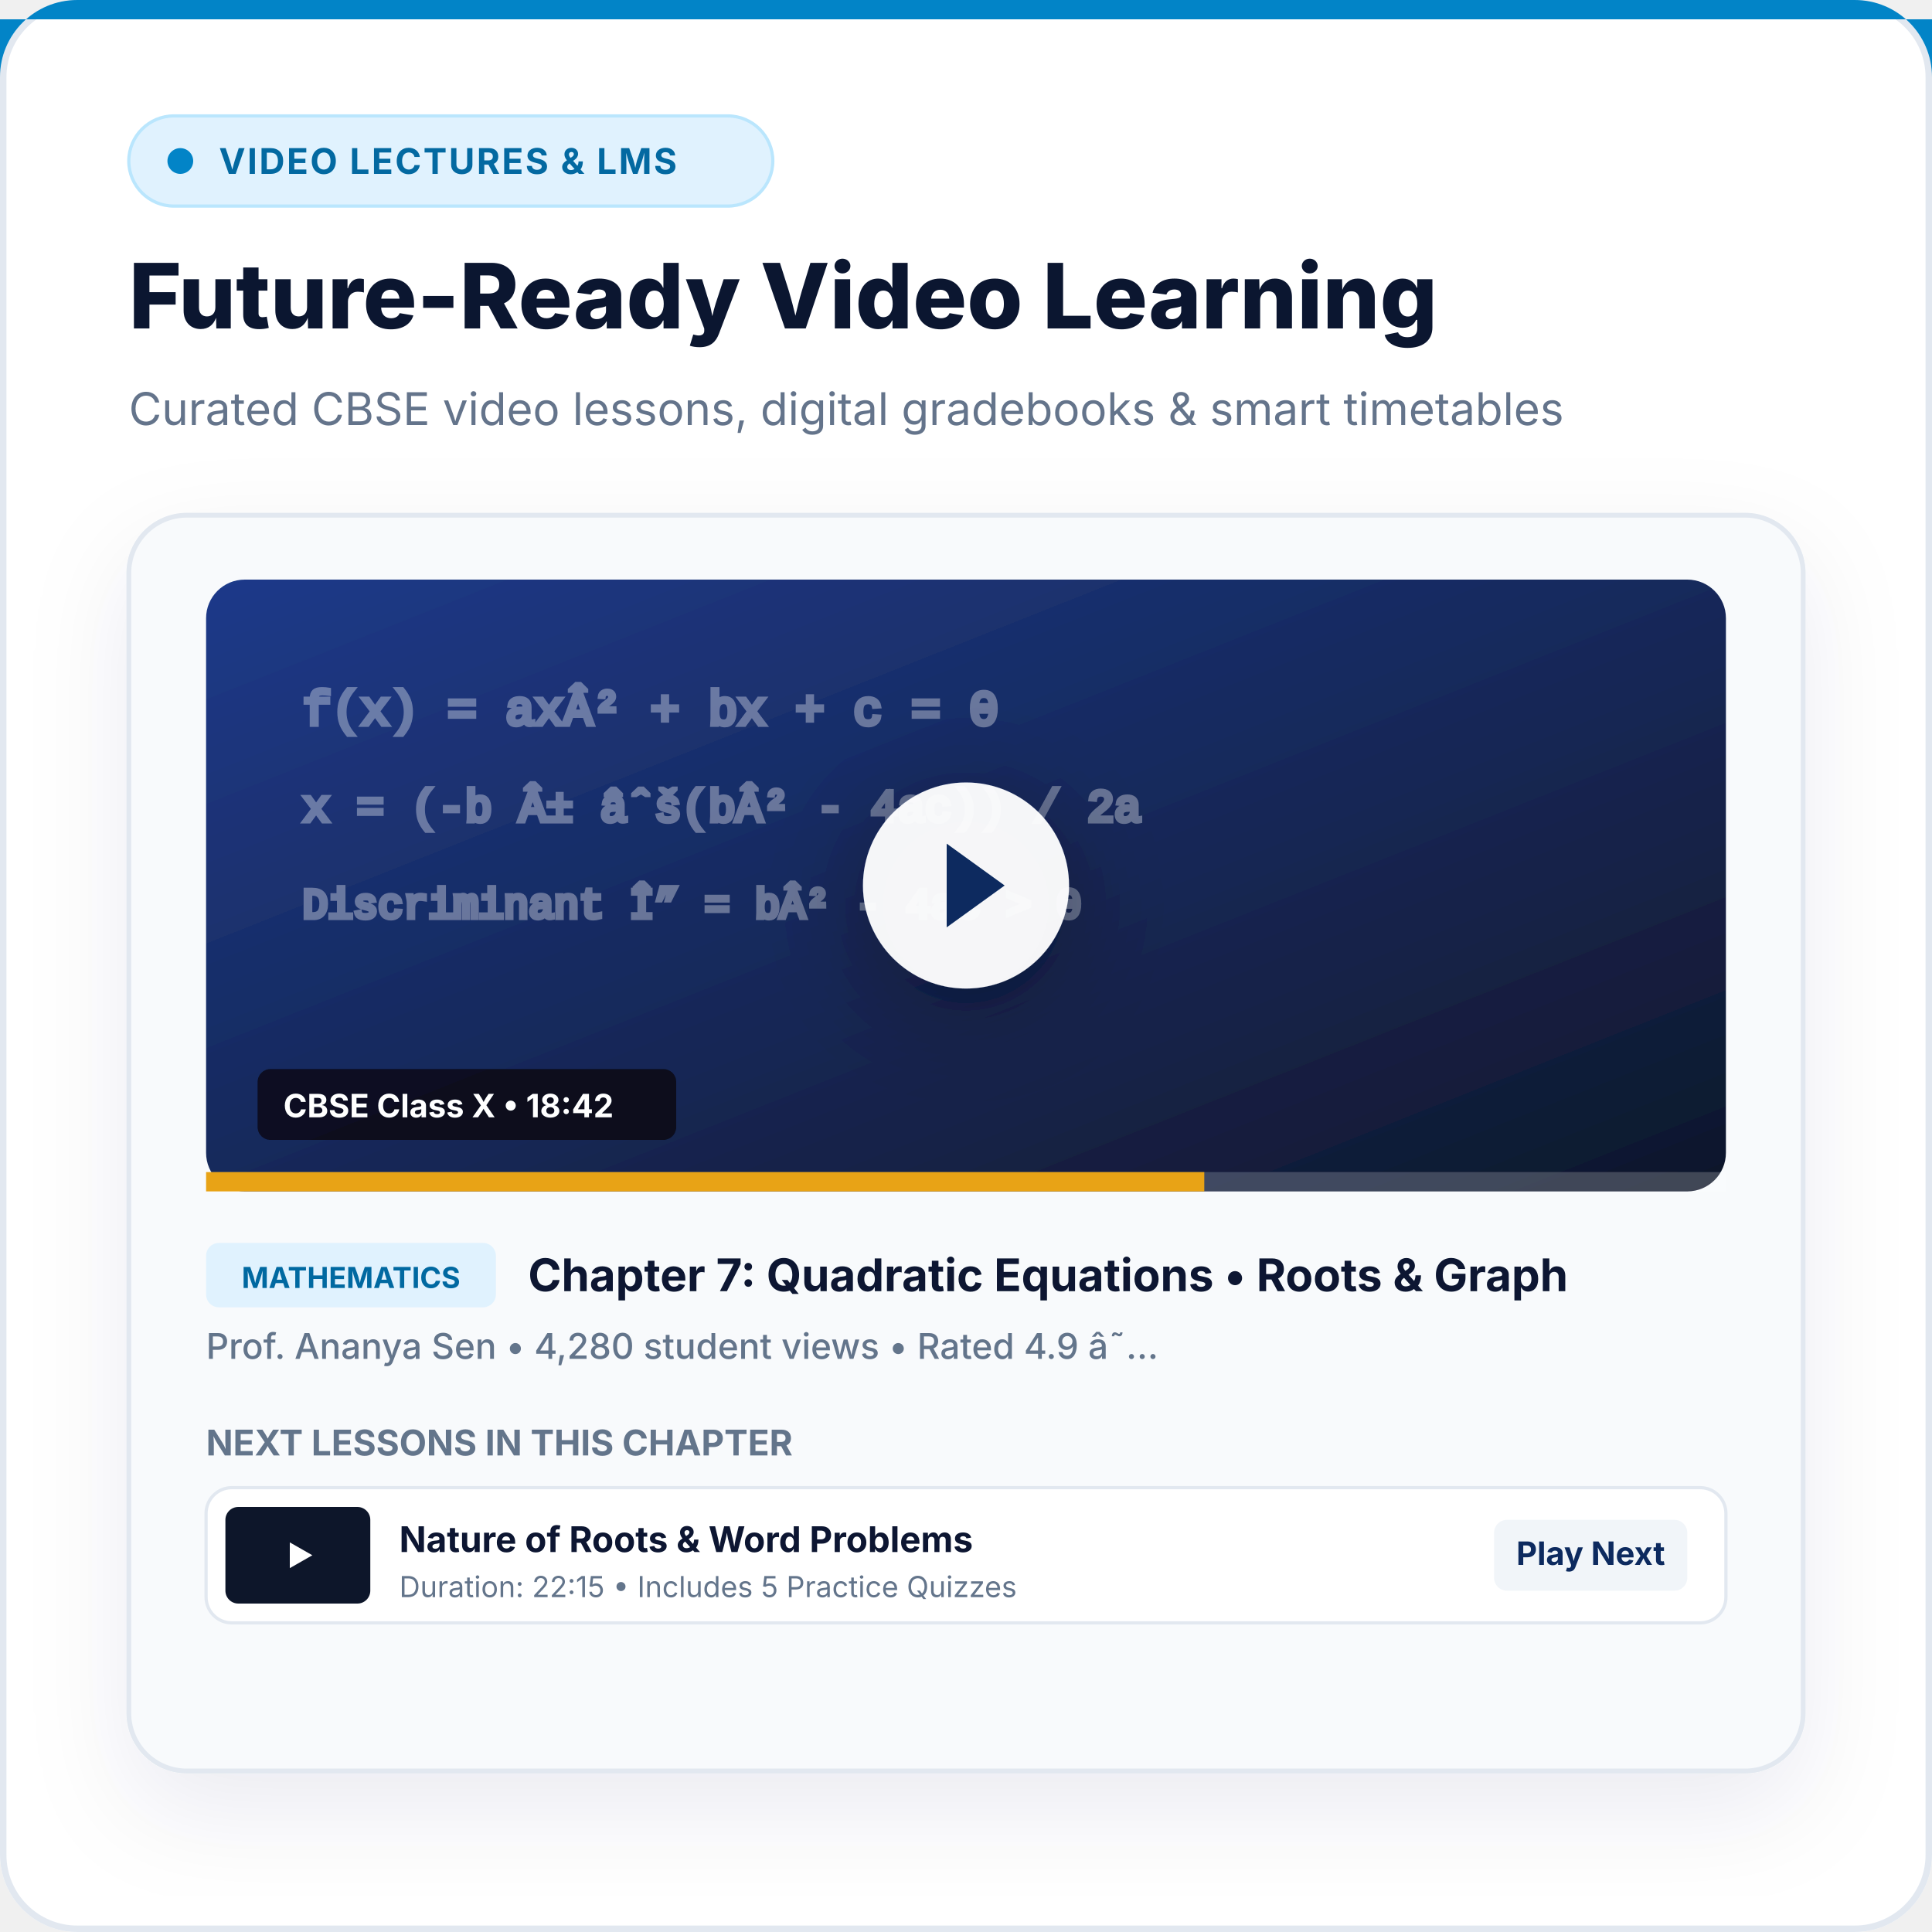
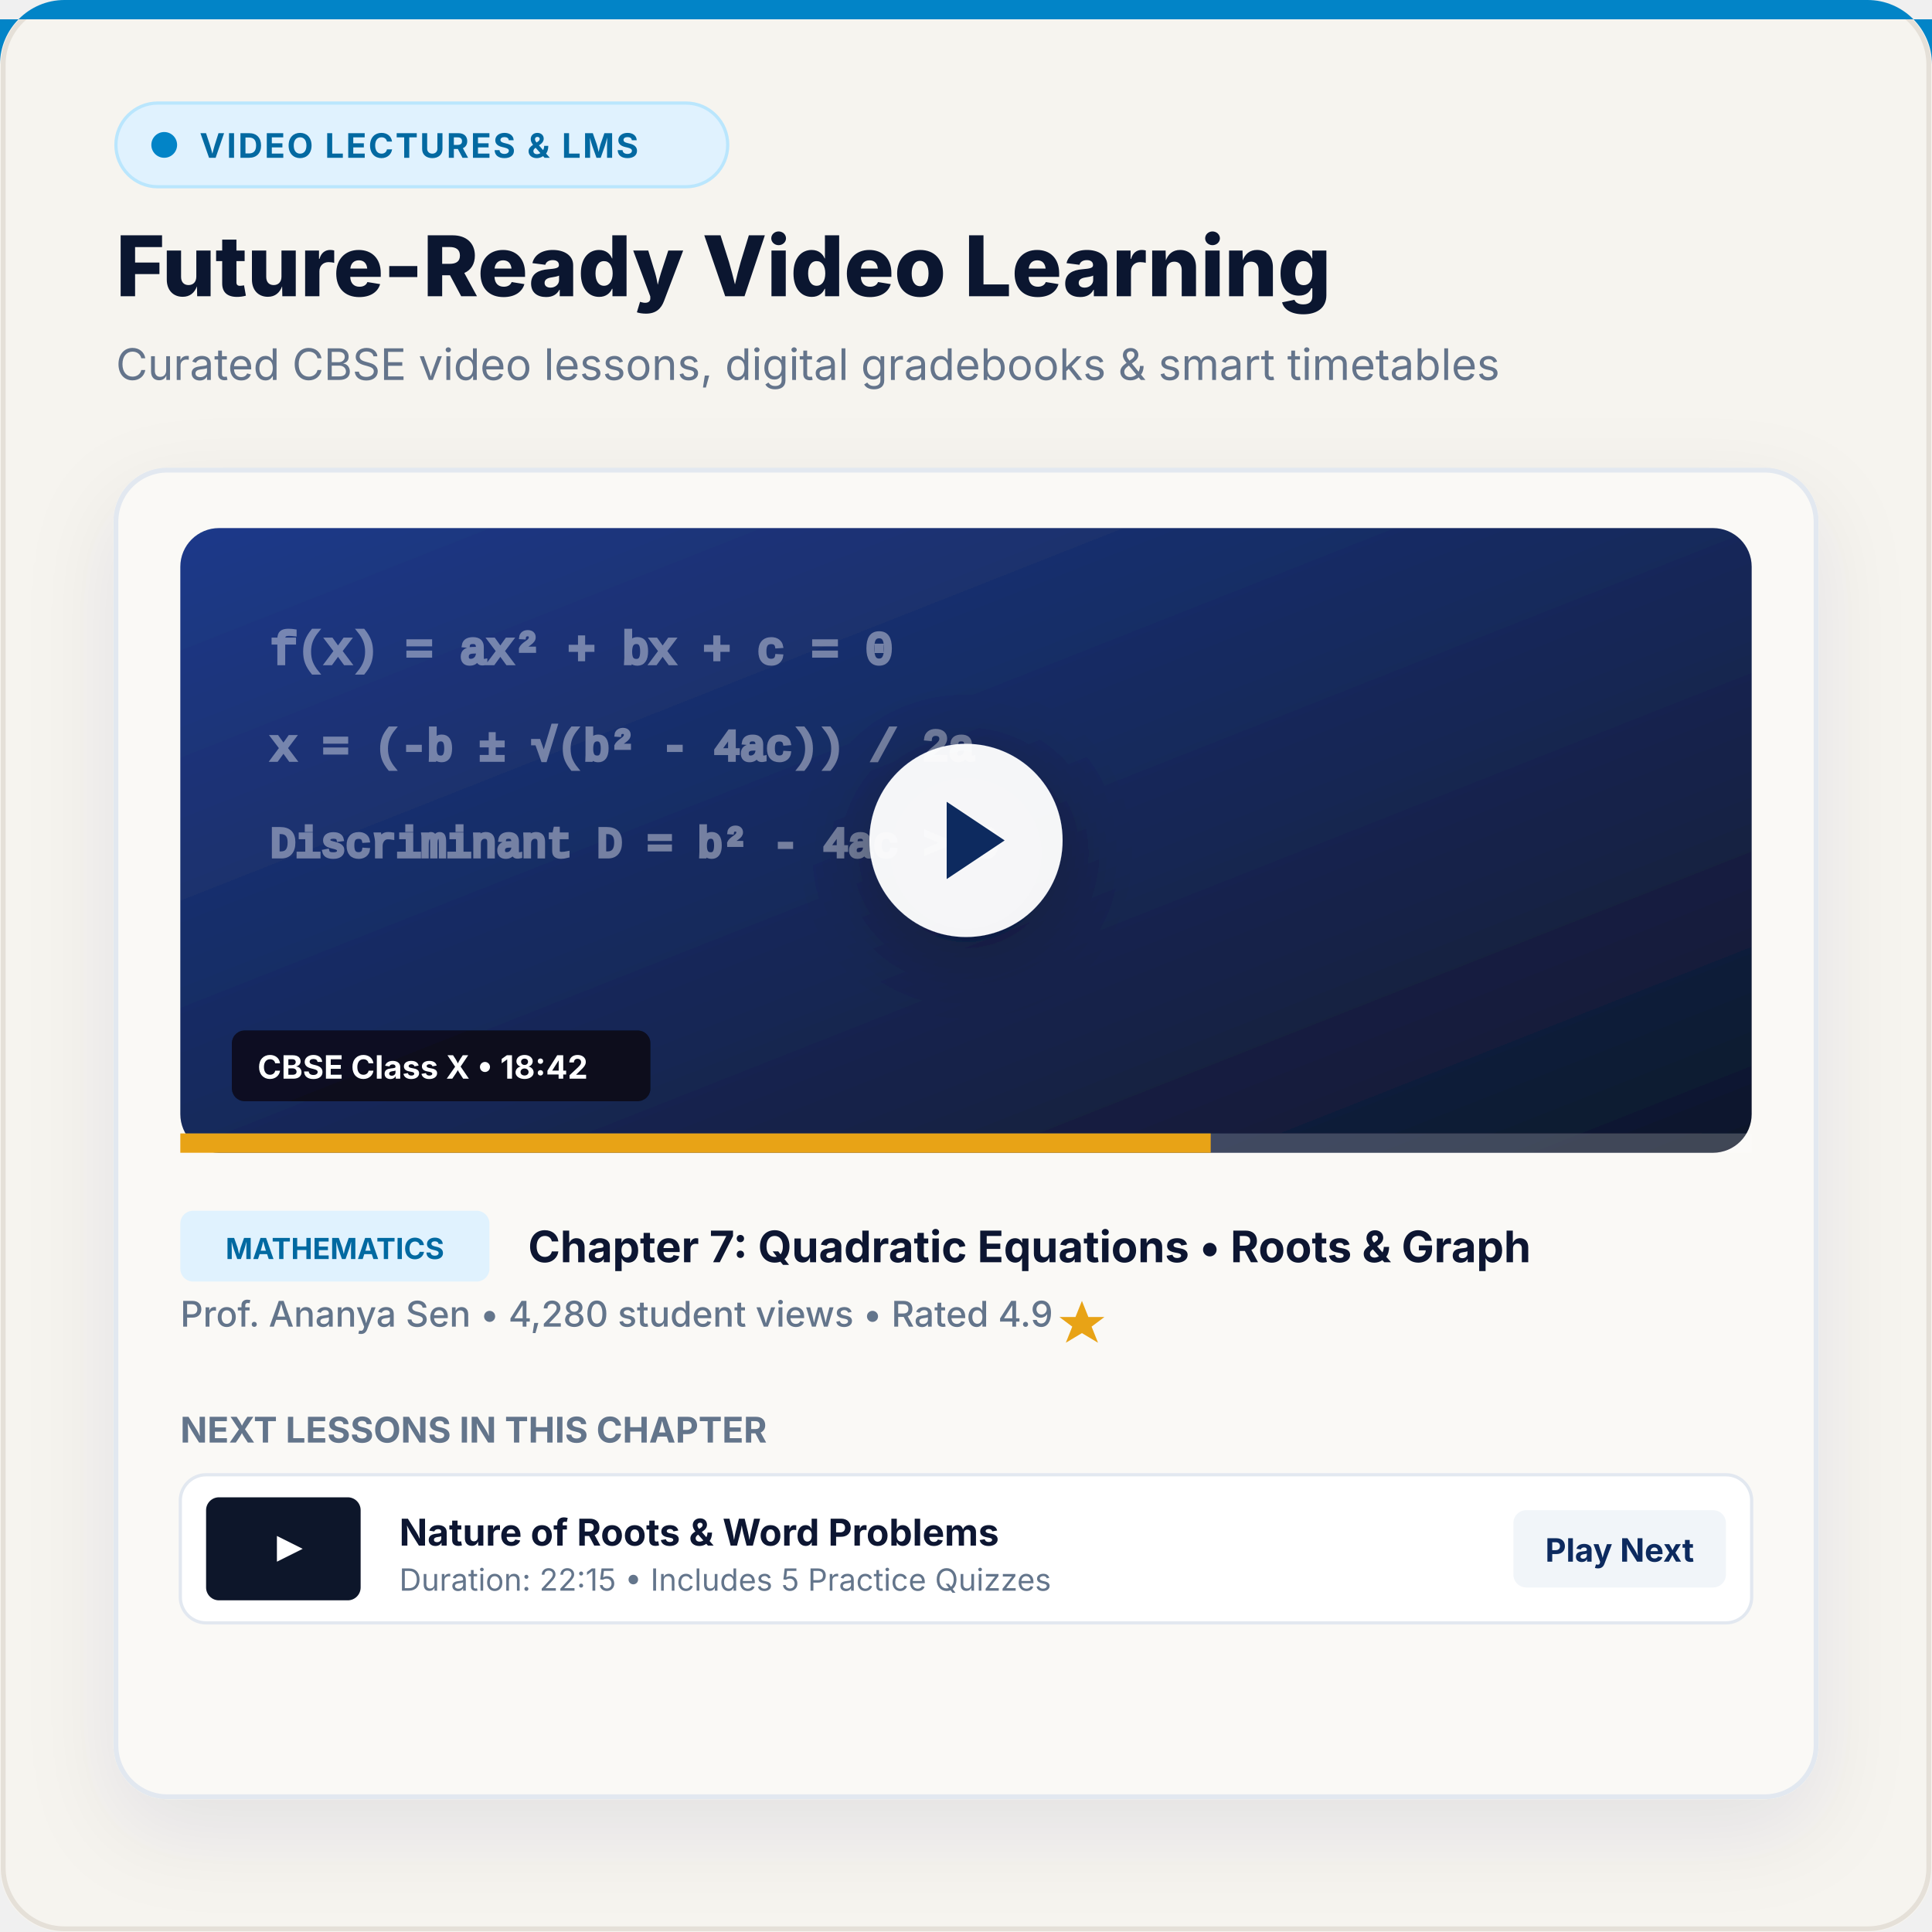
<svg xmlns="http://www.w3.org/2000/svg" viewBox="0 0 600 600" width="600" height="600" fill="none">
  <defs>
    <filter id="shadowClass" x="-10%" y="-10%" width="120%" height="120%">
-       <feDropShadow dx="0" dy="12" stdDeviation="16" flood-color="#0A2A5E" flood-opacity="0.08" />
+       <feDropShadow dx="0" dy="10" stdDeviation="14" flood-color="#0A2A5E" flood-opacity="0.08" />
    </filter>
    <linearGradient id="videoThumbGrad" x1="0%" y1="0%" x2="100%" y2="100%">
      <stop offset="0%" stop-color="#1E3A8A" />
      <stop offset="100%" stop-color="#0F172A" />
    </linearGradient>
  </defs>
-   <rect width="600" height="600" rx="24" fill="#FFFFFF" />
-   <rect x="1" y="1" width="598" height="598" rx="23" stroke="#E2E8F0" stroke-width="2" />
-   <path d="M0 24 C0 10.7 10.7 0 24 0 L576 0 C589.3 0 600 10.7 600 24 L600 6 L0 6 Z" fill="#0284C7" />
-   <g transform="translate(40, 36)">
-     <rect width="200" height="28" rx="14" fill="#E0F2FE" stroke="#BAE6FD" />
-     <circle cx="16" cy="14" r="4" fill="#0284C7" />
-     <text x="28" y="18" font-family="'Inter', sans-serif" font-weight="700" font-size="11" fill="#0369A1" letter-spacing="0.6">VIDEO LECTURES &amp; LMS</text>
-     <text x="0" y="66" font-family="'Inter', sans-serif" font-weight="800" font-size="28" fill="#0B1630">Future-Ready Video Learning</text>
-     <text x="0" y="96" font-family="'Inter', sans-serif" font-weight="400" font-size="14" fill="#64748B">Curated CBSE video lessons, digital gradebooks &amp; smart timetables</text>
+   <rect width="600" height="600" rx="20" fill="#F6F4EF" />
+   <rect x="1" y="1" width="598" height="598" rx="19" stroke="#E5E0D8" stroke-width="1.5" />
+   <path d="M0 20 C0 9 9 0 20 0 L580 0 C591 0 600 9 600 20 L600 6 L0 6 Z" fill="#0284C7" />
+   <g transform="translate(36, 32)">
+     <rect width="190" height="26" rx="13" fill="#E0F2FE" stroke="#BAE6FD" />
+     <circle cx="15" cy="13" r="4" fill="#0284C7" />
+     <text x="26" y="17" font-family="'Inter', -apple-system, sans-serif" font-weight="700" font-size="10.5" fill="#0369A1" letter-spacing="0.6">VIDEO LECTURES &amp; LMS</text>
+     <text x="0" y="60" font-family="'Inter', -apple-system, sans-serif" font-weight="800" font-size="26" fill="#0B1630">Future-Ready Video Learning</text>
+     <text x="0" y="86" font-family="'Inter', -apple-system, sans-serif" font-weight="400" font-size="13.5" fill="#64748B">Curated CBSE video lessons, digital gradebooks &amp; smart timetables</text>
  </g>
-   <g transform="translate(40, 160)" filter="url(#shadowClass)">
-     <rect width="520" height="390" rx="18" fill="#F8FAFC" stroke="#E2E8F0" stroke-width="1.5" />
-     <g transform="translate(24, 20)">
-       <rect width="472" height="190" rx="12" fill="url(#videoThumbGrad)" />
-       <g opacity="0.35" stroke="#FFFFFF" stroke-width="1.5">
-         <text x="30" y="45" font-family="'Courier New', monospace" font-size="15" fill="#FFFFFF">f(x) = axÂ² + bx + c = 0</text>
-         <text x="30" y="75" font-family="'Courier New', monospace" font-size="14" fill="#FFFFFF">x = (-b Â± âˆš(bÂ² - 4ac)) / 2a</text>
-         <text x="30" y="105" font-family="'Courier New', monospace" font-size="13" fill="#FFFFFF">Discriminant Î” = bÂ² - 4ac &gt; 0</text>
+   <g transform="translate(36, 146)" filter="url(#shadowClass)">
+     <rect width="528" height="412" rx="16" fill="#FAF9F6" stroke="#E2E8F0" stroke-width="1.5" />
+     <g transform="translate(20, 18)">
+       <rect width="488" height="194" rx="12" fill="url(#videoThumbGrad)" />
+       <g opacity="0.4" stroke="#FFFFFF" stroke-width="1.2">
+         <text x="28" y="42" font-family="'Courier New', monospace" font-size="14" fill="#FFFFFF">f(x) = ax² + bx + c = 0</text>
+         <text x="28" y="72" font-family="'Courier New', monospace" font-size="13.5" fill="#FFFFFF">x = (-b ± √(b² - 4ac)) / 2a</text>
+         <text x="28" y="102" font-family="'Courier New', monospace" font-size="13" fill="#FFFFFF">Discriminant D = b² - 4ac &gt; 0</text>
      </g>
-       <circle cx="236" cy="95" r="32" fill="rgba(255,255,255,0.95)" filter="drop-shadow(0 6px 16px rgba(0,0,0,0.4))" />
-       <polygon points="230,82 248,95 230,108" fill="#0A2A5E" />
-       <rect x="16" y="152" width="130" height="22" rx="4" fill="rgba(0,0,0,0.65)" />
-       <text x="24" y="167" font-family="'Inter', sans-serif" font-size="10" font-weight="700" fill="#FFFFFF">CBSE Class X • 18:42</text>
-       <rect x="0" y="184" width="472" height="6" fill="rgba(255,255,255,0.2)" />
-       <rect x="0" y="184" width="310" height="6" fill="#E8A317" />
+       <circle cx="244" cy="97" r="30" fill="rgba(255,255,255,0.95)" filter="drop-shadow(0 4px 12px rgba(0,0,0,0.35))" />
+       <polygon points="238,85 256,97 238,109" fill="#0A2A5E" />
+       <rect x="16" y="156" width="130" height="22" rx="4" fill="rgba(0,0,0,0.65)" />
+       <text x="24" y="171" font-family="'Inter', sans-serif" font-size="10" font-weight="700" fill="#FFFFFF">CBSE Class X • 18:42</text>
+       <rect x="0" y="188" width="488" height="6" fill="rgba(255,255,255,0.2)" />
+       <rect x="0" y="188" width="320" height="6" fill="#E8A317" />
    </g>
-     <g transform="translate(24, 226)">
-       <rect width="90" height="20" rx="4" fill="#E0F2FE" />
-       <text x="45" y="14" font-family="'Inter', sans-serif" font-size="9" font-weight="700" fill="#0369A1" text-anchor="middle">MATHEMATICS</text>
-       <text x="100" y="15" font-family="'Inter', sans-serif" font-size="14" font-weight="700" fill="#0B1630">Chapter 7: Quadratic Equations • Roots &amp; Graph</text>
-       <text x="0" y="36" font-family="'Inter', sans-serif" font-size="11" font-weight="500" fill="#64748B">Prof. Ananya Sen • 4,280 student views • Rated 4.9 â˜…</text>
+     <g transform="translate(20, 230)">
+       <rect width="96" height="22" rx="4" fill="#E0F2FE" />
+       <text x="48" y="15" font-family="'Inter', sans-serif" font-size="9" font-weight="700" fill="#0369A1" text-anchor="middle">MATHEMATICS</text>
+       <text x="108" y="16" font-family="'Inter', sans-serif" font-size="13.5" font-weight="700" fill="#0B1630">Chapter 7: Quadratic Equations • Roots &amp; Graph</text>
+       <g transform="translate(0, 36)">
+         <text x="0" y="0" font-family="'Inter', sans-serif" font-size="11" font-weight="500" fill="#64748B">Prof. Ananya Sen • 4,280 student views • Rated 4.9</text>
+         <polygon points="280,-8 282,-3 287,-3 283,0 285,5 280,2 275,5 277,0 273,-3 278,-3" fill="#E8A317" />
+       </g>
    </g>
-     <g transform="translate(24, 280)">
+     <g transform="translate(20, 290)">
      <text x="0" y="12" font-family="'Inter', sans-serif" font-size="11" font-weight="700" fill="#64748B">NEXT LESSONS IN THIS CHAPTER</text>
      <g transform="translate(0, 22)">
-         <rect width="472" height="42" rx="8" fill="#FFFFFF" stroke="#E2E8F0" />
-         <rect x="6" y="6" width="45" height="30" rx="4" fill="#0F172A" />
-         <polygon points="26,17 33,21 26,25" fill="#FFFFFF" />
-         <text x="60" y="20" font-family="'Inter', sans-serif" font-size="11" font-weight="700" fill="#0B1630">Nature of Roots &amp; Word Problems</text>
-         <text x="60" y="34" font-family="'Inter', sans-serif" font-size="9" fill="#64748B">Duration: 22:15 • Includes 5 Practice Quizzes</text>
-         <rect x="400" y="10" width="60" height="22" rx="4" fill="#F1F5F9" />
-         <text x="430" y="24" font-family="'Inter', sans-serif" font-size="10" font-weight="700" fill="#0A2A5E" text-anchor="middle">Play Next</text>
+         <rect width="488" height="46" rx="8" fill="#FFFFFF" stroke="#E2E8F0" />
+         <rect x="8" y="7" width="48" height="32" rx="4" fill="#0F172A" />
+         <polygon points="30,19 38,23 30,27" fill="#FFFFFF" />
+         <text x="68" y="22" font-family="'Inter', sans-serif" font-size="11.5" font-weight="700" fill="#0B1630">Nature of Roots &amp; Word Problems</text>
+         <text x="68" y="36" font-family="'Inter', sans-serif" font-size="9.5" fill="#64748B">Duration: 22:15 • Includes 5 Practice Quizzes</text>
+         <rect x="414" y="11" width="66" height="24" rx="4" fill="#F1F5F9" />
+         <text x="447" y="27" font-family="'Inter', sans-serif" font-size="10" font-weight="700" fill="#0A2A5E" text-anchor="middle">Play Next</text>
      </g>
    </g>
  </g>
</svg>
